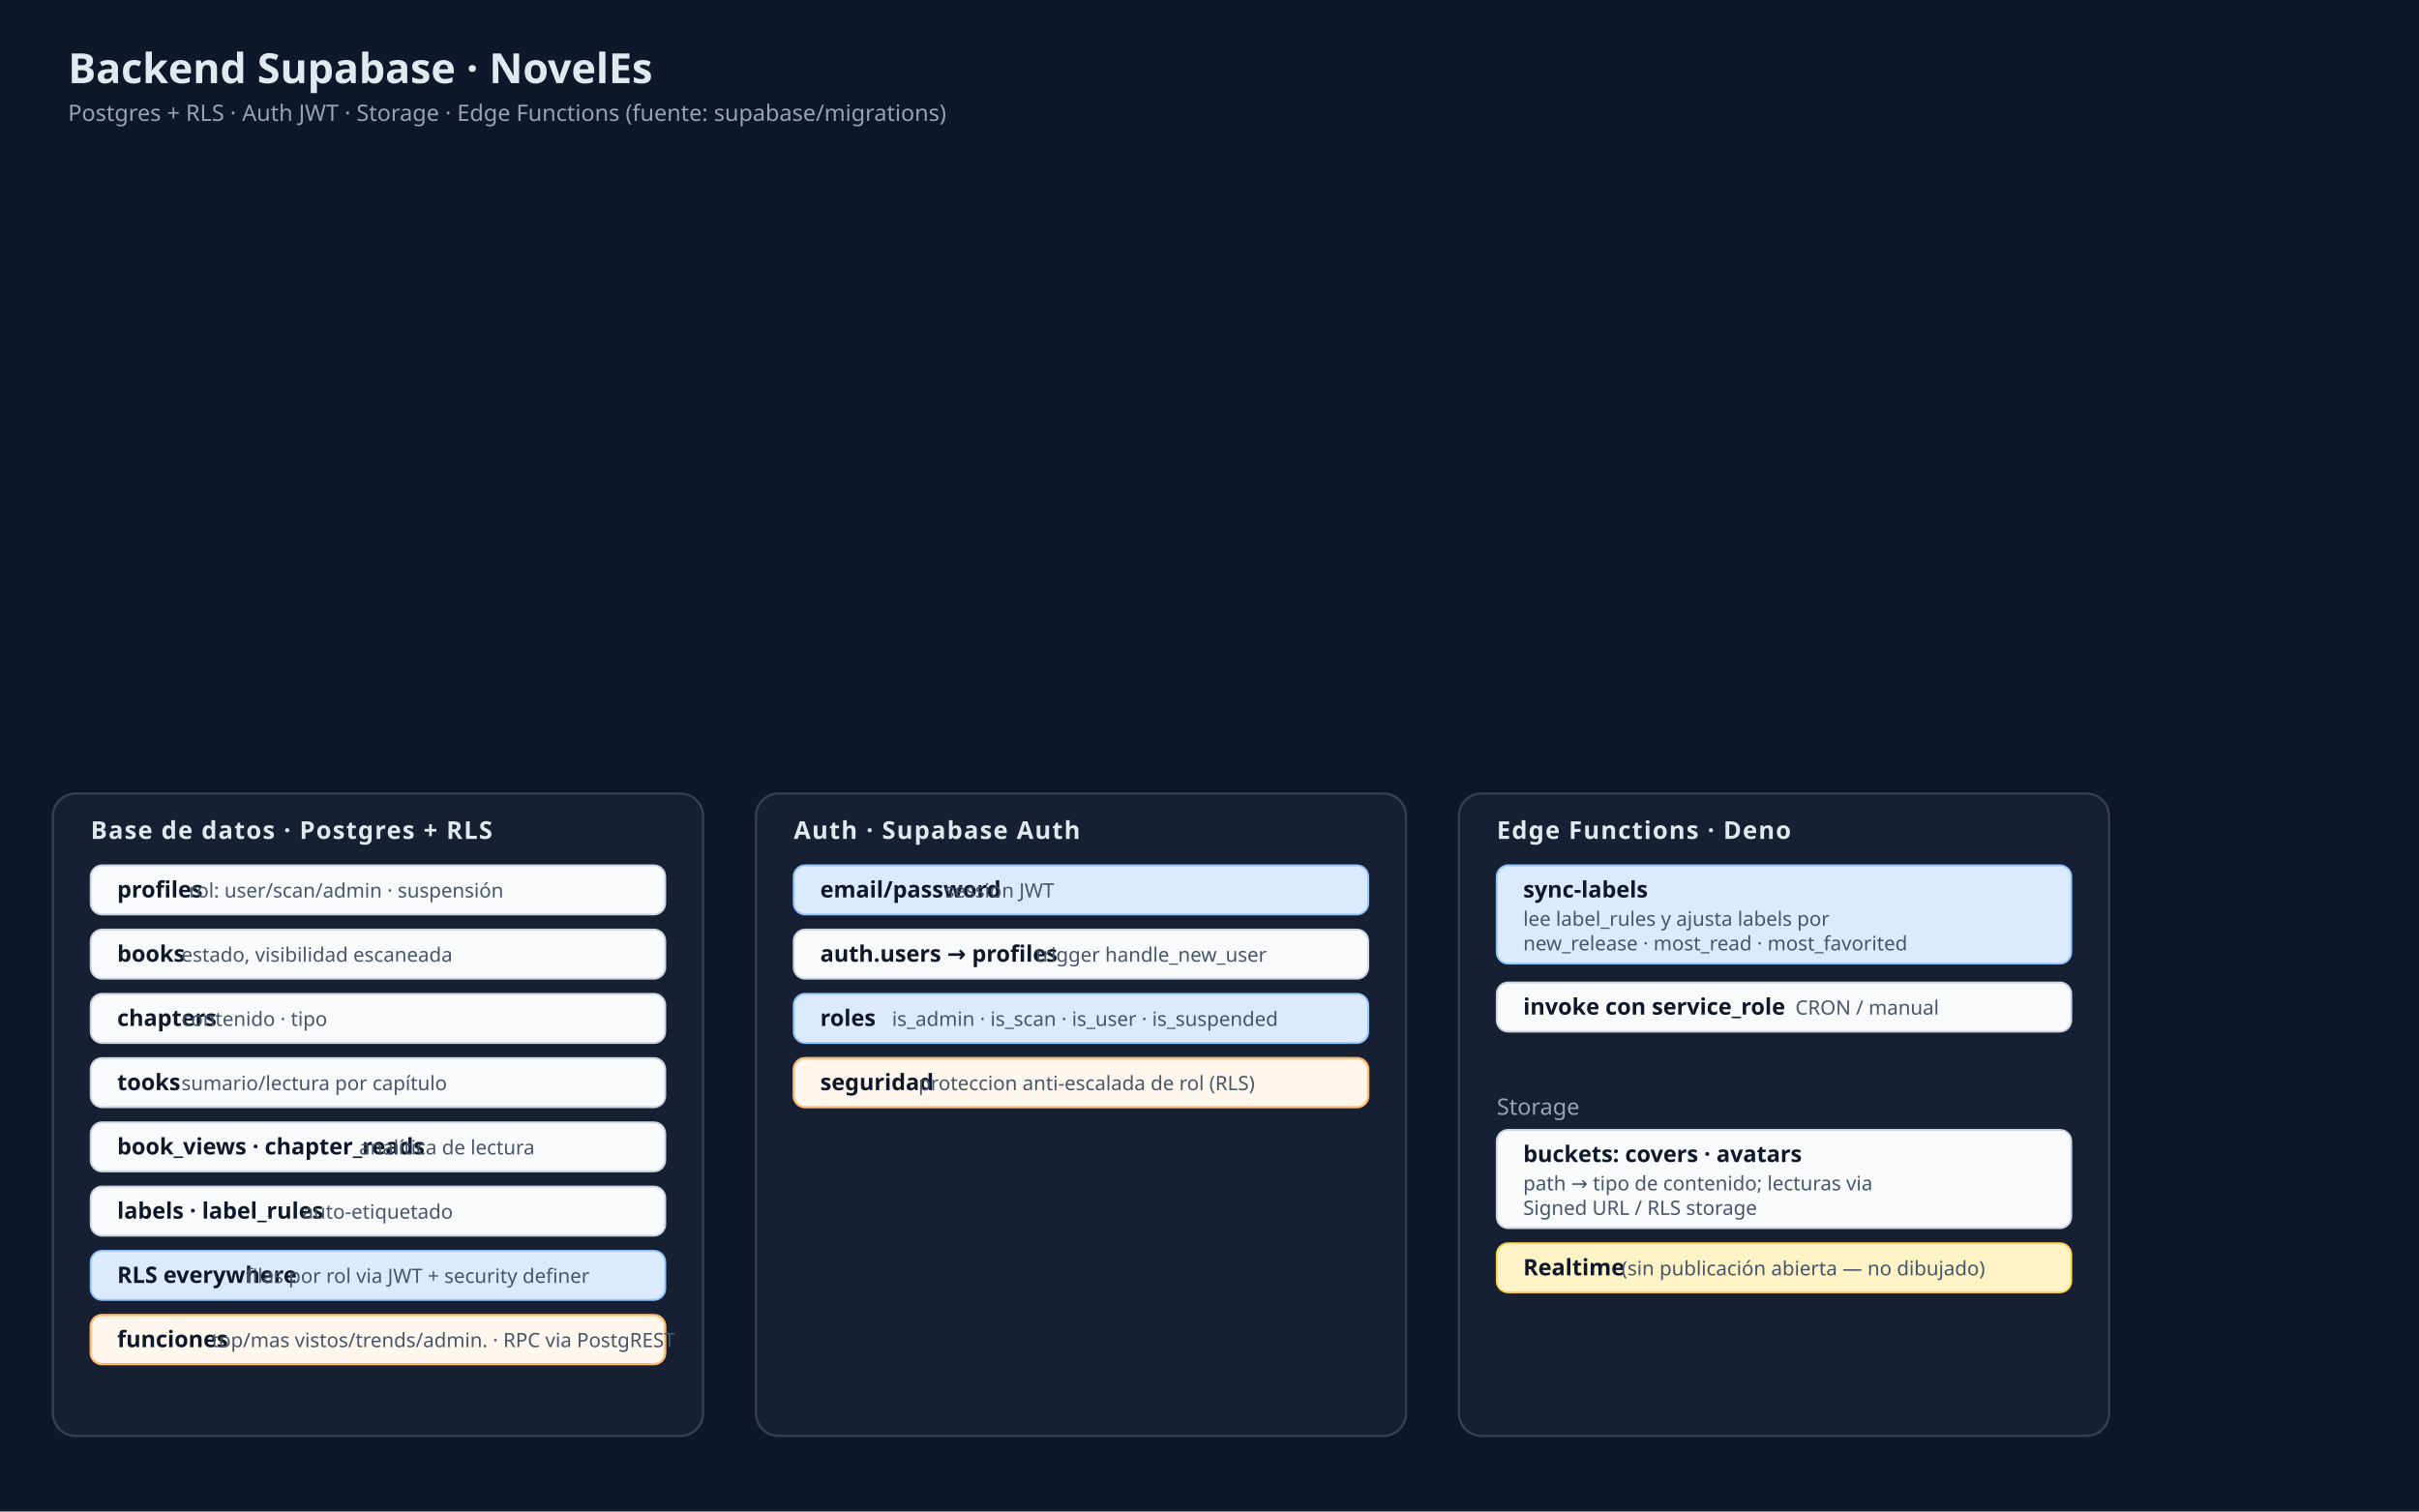
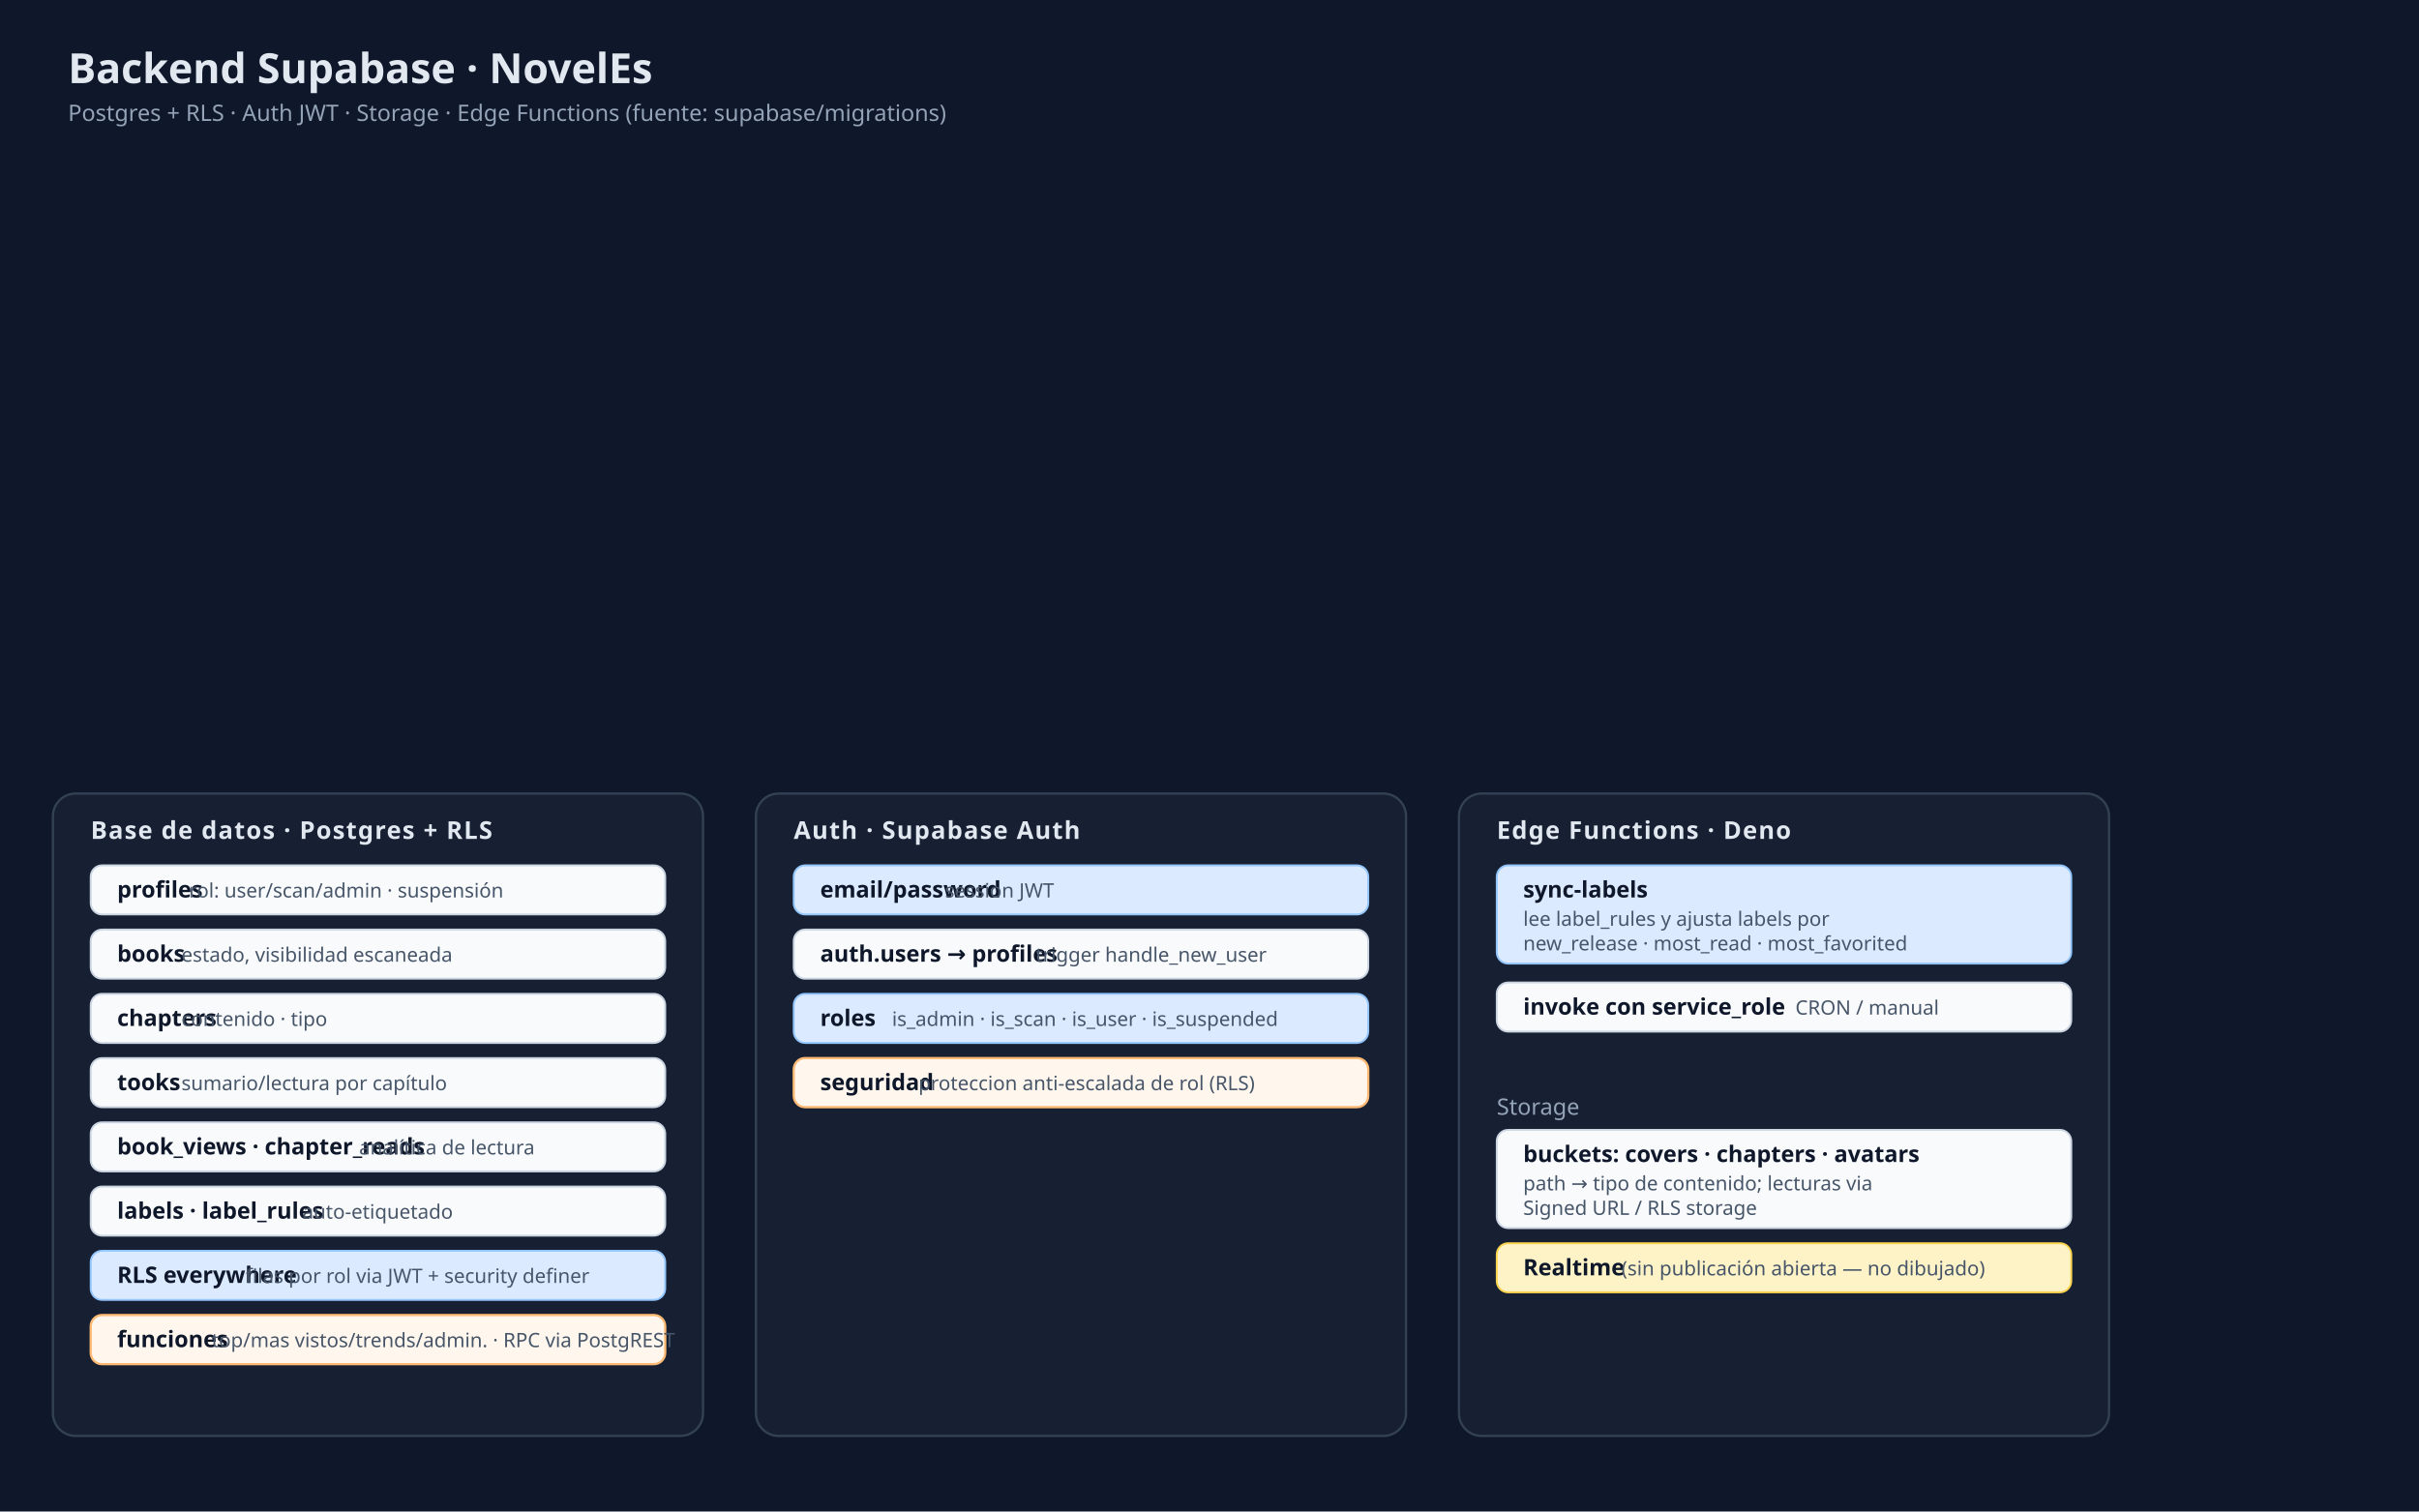
<svg viewBox="0 0 1280 800" role="img" lang="es" aria-labelledby="sb-title sb-desc" data-preset="classic">
  <style>
  text{font-family:system-ui,-apple-system,"Segoe UI",sans-serif}
  .title{font:700 22px/1.2 system-ui;fill:#e2e8f0}
  .sub{font:500 12px/1.4 system-ui;fill:#94a3b8}
  .grp-h{font:700 13px/1.2 system-ui;letter-spacing:.05em;text-transform:uppercase}
  .svc-h{font:700 12px/1.2 system-ui;fill:#e2e8f0}
  .bt{font:600 12px/1.2 system-ui;fill:#0f172a}
  .bs{font:500 10.5px/1.3 system-ui;fill:#475569}
  .grp{fill:rgba(30,41,59,.55);stroke:#334155;stroke-width:1.2;rx:12}
  .box{fill:#f8fafc;stroke:#cbd5e1;stroke-width:1;rx:6}
  .box-a{fill:#dbeafe;stroke:#93c5fd;stroke-width:1;rx:6}
  .box-s{fill:#fef3c7;stroke:#fcd34d;stroke-width:1;rx:6}
  .box-e{fill:#ede9fe;stroke:#c4b5fd;stroke-width:1;rx:6}
  .box-sec{fill:#fff7ed;stroke:#fdba74;stroke-width:1.2;rx:6}
</style>
  <rect width="100%" height="100%" fill="#0f172a" />
  <text x="36" y="44" class="title">Backend Supabase · NovelEs</text>
  <text x="36" y="64" class="sub">Postgres + RLS · Auth JWT · Storage · Edge Functions   (fuente: supabase/migrations)</text>
  <rect x="28" y="420" width="344" height="340" class="grp" />
  <text x="48" y="444" class="grp-h" fill="#e2e8f0">Base de datos · Postgres + RLS</text>
  <rect x="48" y="458" width="304" height="26" class="box" />
  <text x="62" y="475" class="bt">profiles</text>
  <text x="100" y="475" class="bs">rol: user/scan/admin · suspensión</text>
  <rect x="48" y="492" width="304" height="26" class="box" />
  <text x="62" y="509" class="bt">books</text>
  <text x="96" y="509" class="bs">estado, visibilidad escaneada</text>
  <rect x="48" y="526" width="304" height="26" class="box" />
  <text x="62" y="543" class="bt">chapters</text>
  <text x="96" y="543" class="bs">contenido · tipo </text>
  <rect x="48" y="560" width="304" height="26" class="box" />
  <text x="62" y="577" class="bt">tooks</text>
  <text x="96" y="577" class="bs">sumario/lectura por capítulo</text>
  <rect x="48" y="594" width="304" height="26" class="box" />
  <text x="62" y="611" class="bt">book_views · chapter_reads</text>
  <text x="190" y="611" class="bs">analítica de lectura</text>
  <rect x="48" y="628" width="304" height="26" class="box" />
  <text x="62" y="645" class="bt">labels · label_rules</text>
  <text x="160" y="645" class="bs">auto-etiquetado</text>
  <rect x="48" y="662" width="304" height="26" class="box-a" />
  <text x="62" y="679" class="bt">RLS everywhere</text>
  <text x="130" y="679" class="bs">filas por rol via JWT + security definer</text>
  <rect x="48" y="696" width="304" height="26" class="box-sec" />
  <text x="62" y="713" class="bt">funciones</text>
  <text x="112" y="713" class="bs">top/mas vistos/trends/admin. · RPC via PostgREST</text>
  <rect x="400" y="420" width="344" height="340" class="grp" />
  <text x="420" y="444" class="grp-h" fill="#e2e8f0">Auth · Supabase Auth</text>
  <rect x="420" y="458" width="304" height="26" class="box-a" />
  <text x="434" y="475" class="bt">email/password</text>
  <text x="500" y="475" class="bs">session JWT</text>
  <rect x="420" y="492" width="304" height="26" class="box" />
  <text x="434" y="509" class="bt">auth.users → profiles</text>
  <text x="548" y="509" class="bs">trigger handle_new_user</text>
  <rect x="420" y="526" width="304" height="26" class="box-a" />
  <text x="434" y="543" class="bt">roles</text>
  <text x="472" y="543" class="bs">is_admin · is_scan · is_user · is_suspended</text>
  <rect x="420" y="560" width="304" height="26" class="box-sec" />
  <text x="434" y="577" class="bt">seguridad</text>
  <text x="486" y="577" class="bs">proteccion anti-escalada de rol (RLS)</text>
  <rect x="772" y="420" width="344" height="340" class="grp" />
  <text x="792" y="444" class="grp-h" fill="#e2e8f0">Edge Functions · Deno</text>
  <rect x="792" y="458" width="304" height="52" class="box-a" />
  <text x="806" y="475" class="bt">sync-labels</text>
  <text x="806" y="490" class="bs">lee label_rules y ajusta labels por</text>
  <text x="806" y="503" class="bs">new_release · most_read · most_favorited</text>
  <rect x="792" y="520" width="304" height="26" class="box" />
  <text x="806" y="537" class="bt">invoke con service_role</text>
  <text x="950" y="537" class="bs">CRON / manual</text>
  <text x="792" y="590" class="sub">Storage</text>
  <rect x="792" y="598" width="304" height="52" class="box" />
-   <text x="806" y="615" class="bt">buckets: covers · avatars</text>
+   <text x="806" y="615" class="bt">buckets: covers · chapters · avatars</text>
  <text x="806" y="630" class="bs">path → tipo de contenido; lecturas via</text>
  <text x="806" y="643" class="bs">Signed URL / RLS storage</text>
  <rect x="792" y="658" width="304" height="26" class="box-s" />
  <text x="806" y="675" class="bt">Realtime</text>
  <text x="858" y="675" class="bs">(sin publicación abierta — no dibujado)</text>
  <path class="ln" d="M 0 0" />
</svg>
